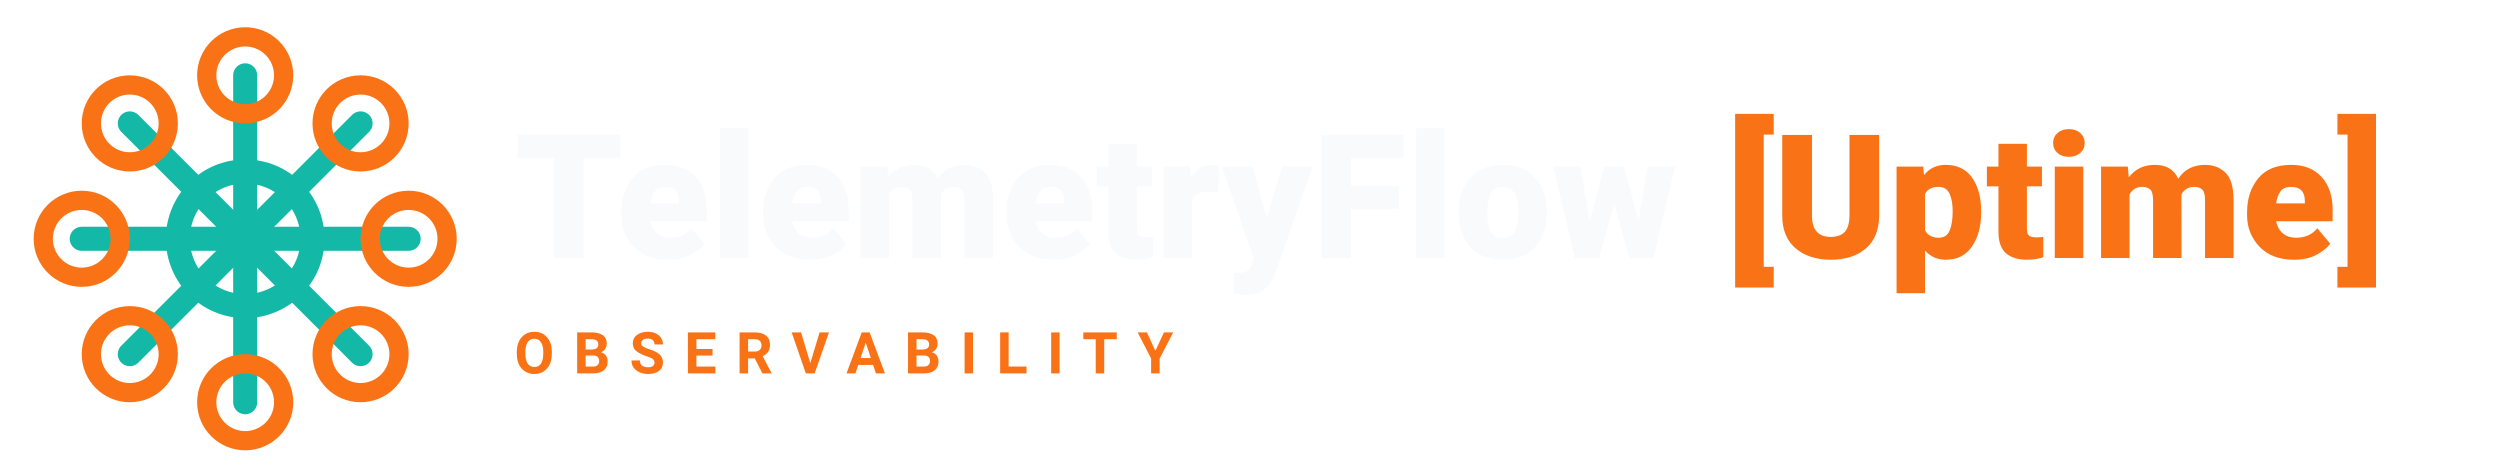
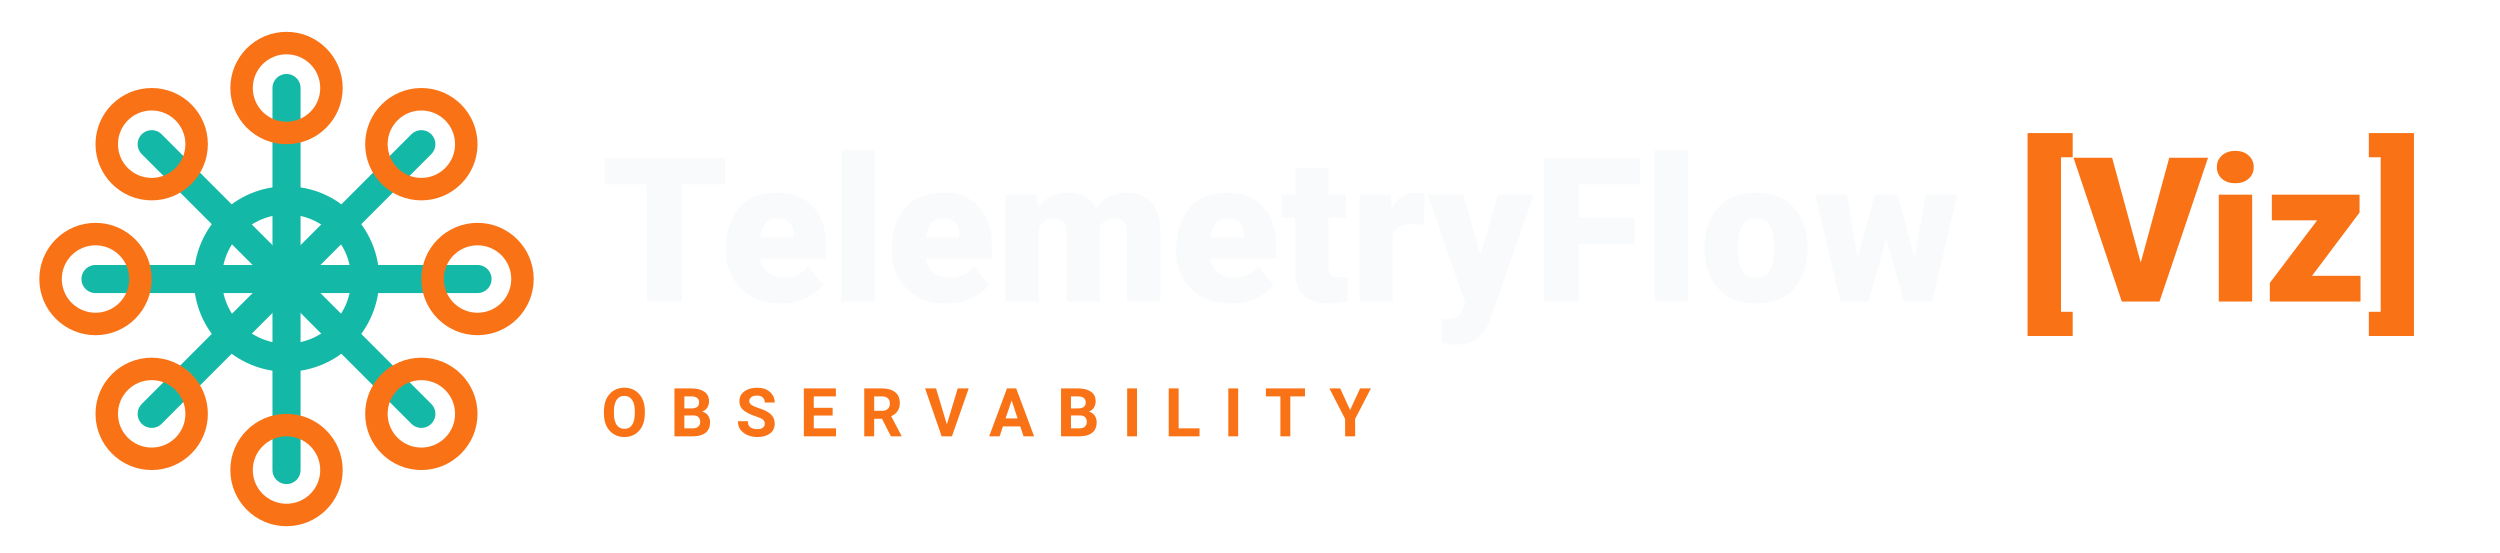
- <svg xmlns="http://www.w3.org/2000/svg" viewBox="0 0 520 97" width="1560" height="295">
+ <svg xmlns="http://www.w3.org/2000/svg" viewBox="0 0 445 97" width="1335" height="295">
  <g transform="translate(7,5)">
    <g id="icon">
      <g stroke="#14b8a6" stroke-width="5" stroke-linecap="round">
        <line x1="44" y1="44" x2="44" y2="10" />
        <line x1="44" y1="44" x2="68" y2="20" />
        <line x1="44" y1="44" x2="78" y2="44" />
        <line x1="44" y1="44" x2="68" y2="68" />
        <line x1="44" y1="44" x2="44" y2="78" />
        <line x1="44" y1="44" x2="20" y2="68" />
        <line x1="44" y1="44" x2="10" y2="44" />
        <line x1="44" y1="44" x2="20" y2="20" />
      </g>
      <g fill="none" stroke="#f97316" stroke-width="4">
        <circle cx="44" cy="10" r="8" />
        <circle cx="68" cy="20" r="8" />
        <circle cx="78" cy="44" r="8" />
        <circle cx="68" cy="68" r="8" />
        <circle cx="44" cy="78" r="8" />
        <circle cx="20" cy="68" r="8" />
        <circle cx="10" cy="44" r="8" />
        <circle cx="20" cy="20" r="8" />
      </g>
      <circle cx="44" cy="44" r="14" fill="none" stroke="#14b8a6" stroke-width="5" />
      <line x1="37" y1="37" x2="51" y2="51" stroke="#14b8a6" stroke-width="4" stroke-linecap="round" />
      <line x1="51" y1="37" x2="37" y2="51" stroke="#14b8a6" stroke-width="4" stroke-linecap="round" />
    </g>
    <text x="100" y="48" font-family="system-ui,-apple-system,BlinkMacSystemFont,Roboto,sans-serif" font-size="36" font-weight="800" fill="#f8fafc">TelemetryFlow</text>
-     <text x="352" y="48" font-family="system-ui,-apple-system,BlinkMacSystemFont,Roboto,sans-serif" font-size="36" font-weight="800" fill="#f97316">[Uptime]</text>
+     <text x="352" y="48" font-family="system-ui,-apple-system,BlinkMacSystemFont,Roboto,sans-serif" font-size="36" font-weight="800" fill="#f97316">[Viz]</text>
    <text x="100" y="72" font-family="system-ui,-apple-system,BlinkMacSystemFont,Roboto,sans-serif" font-size="12" font-weight="600" fill="#f97316" letter-spacing="4">OBSERVABILITY</text>
  </g>
</svg>
